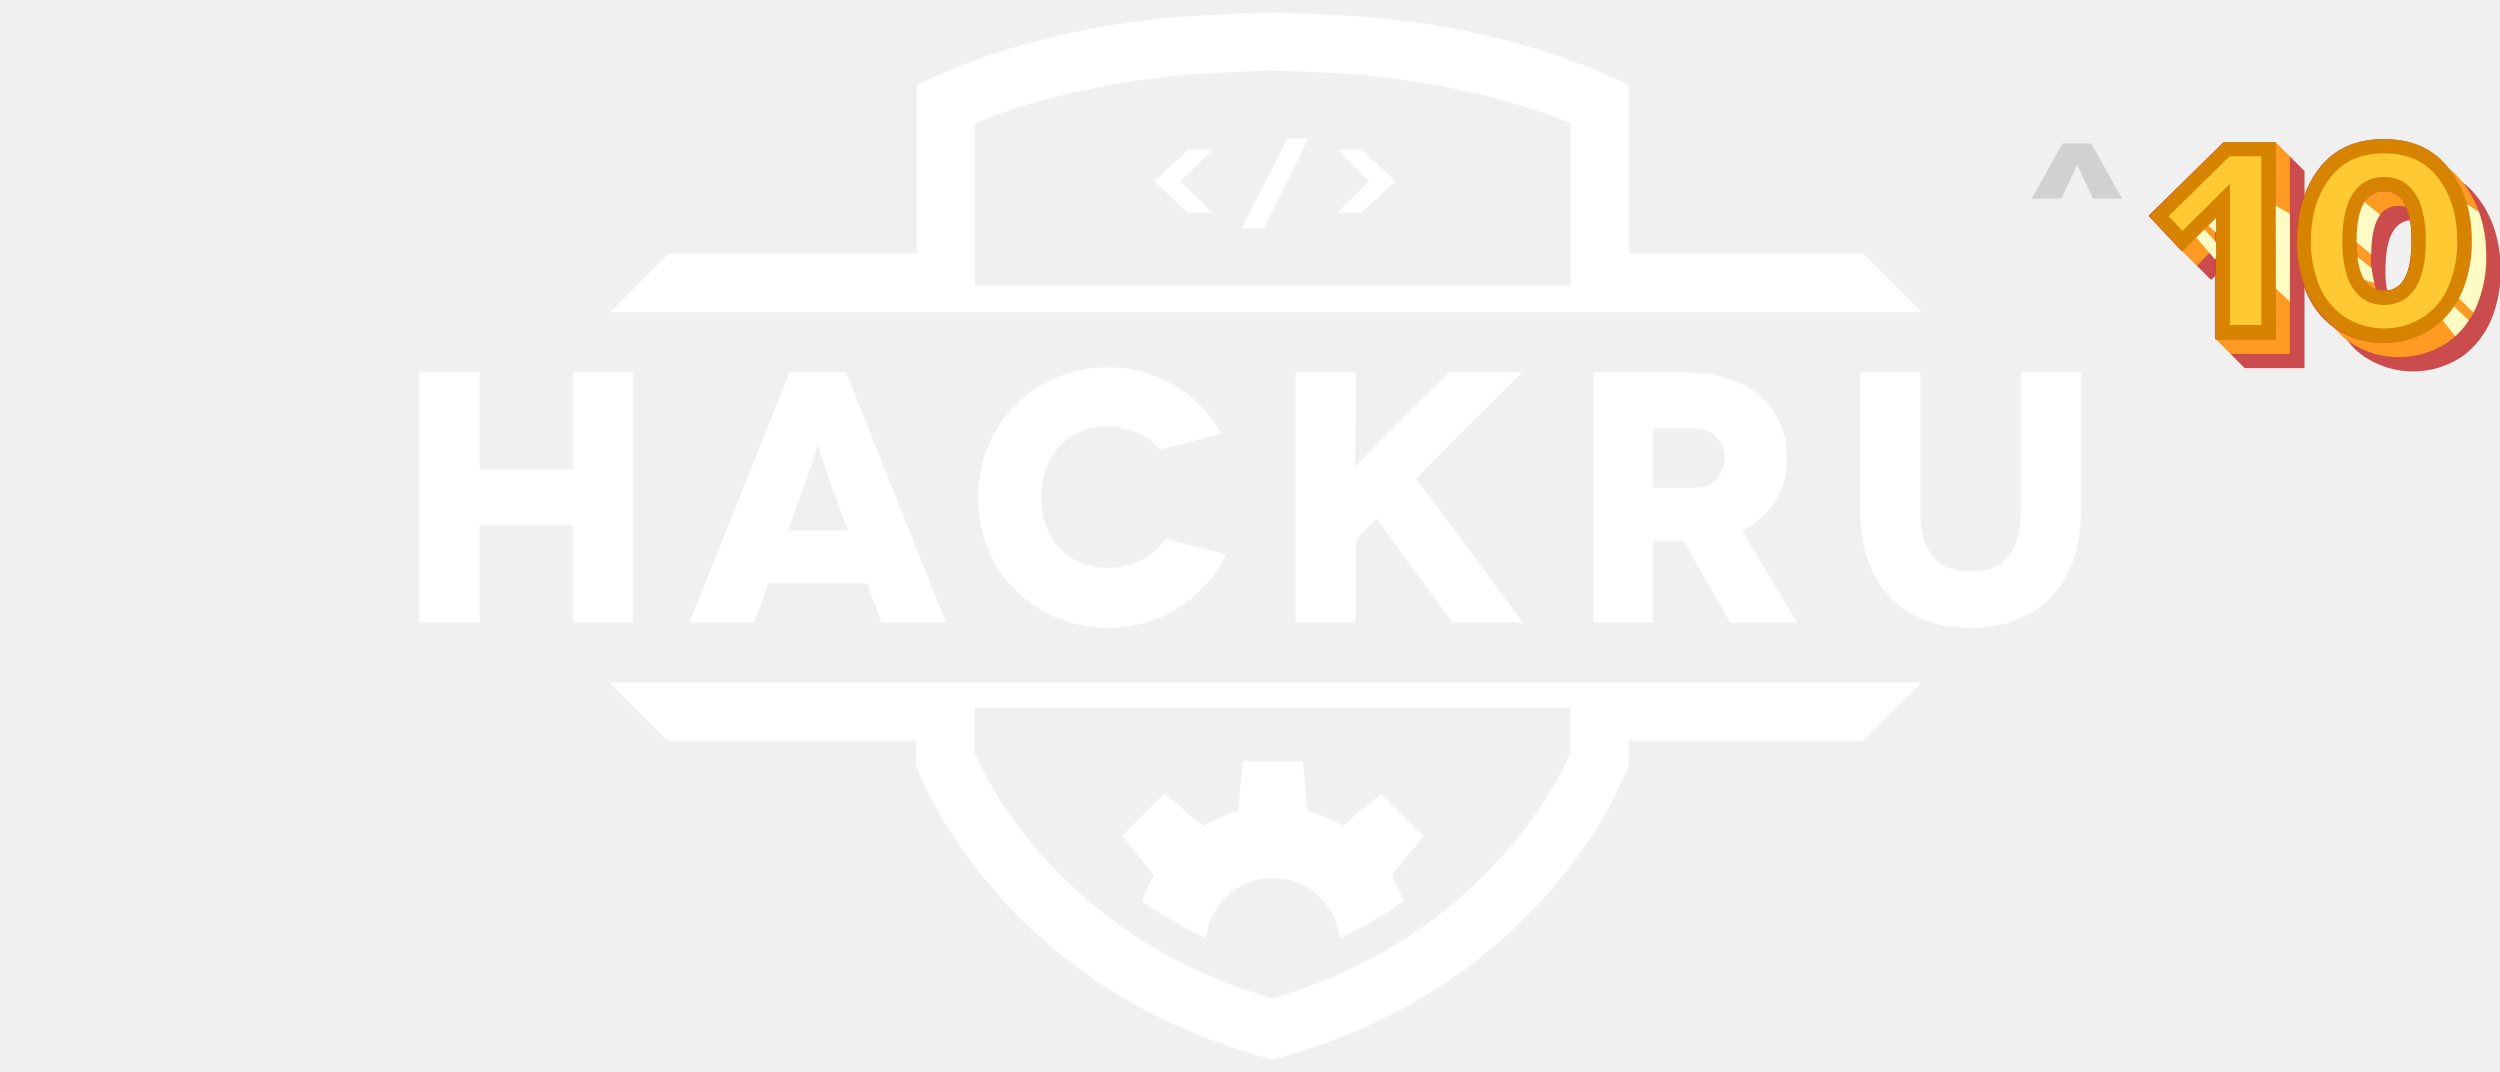
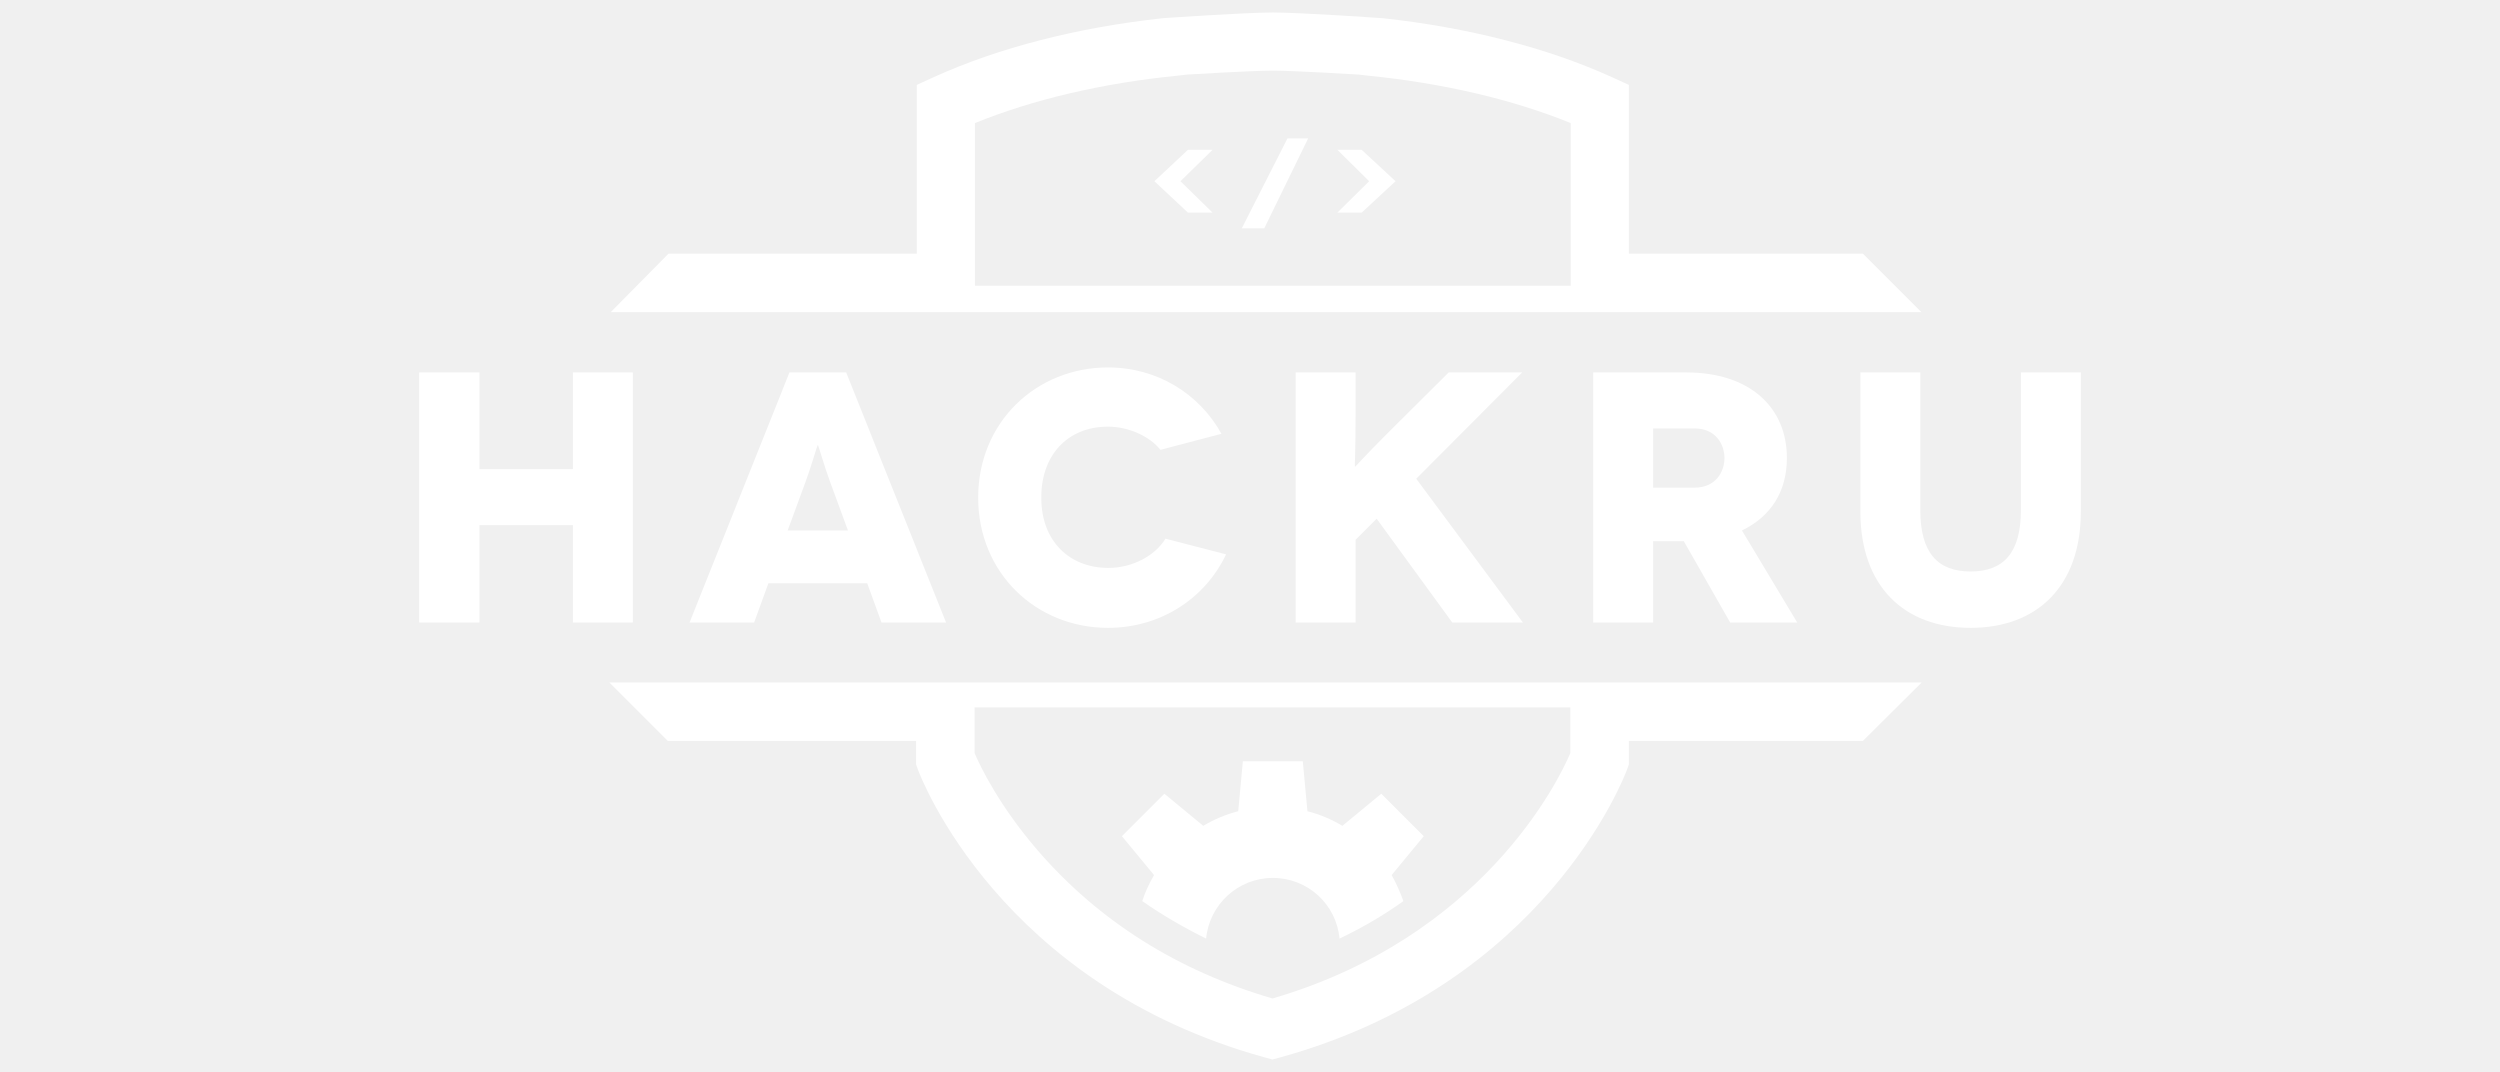
- <svg xmlns="http://www.w3.org/2000/svg" xmlns:xlink="http://www.w3.org/1999/xlink" version="1.1" id="Layer_1" x="0px" y="0px" viewBox="0 0 700.8 300.5" style="enable-background:new 0 0 700.8 300.5;" xml:space="preserve">
+ <svg xmlns="http://www.w3.org/2000/svg" version="1.1" id="Layer_1" x="0px" y="0px" viewBox="0 0 700.8 300.5" style="enable-background:new 0 0 700.8 300.5;" xml:space="preserve">
  <style type="text/css">
- 	.st0{opacity:0.79;}
- 	.st1{fill:#C12121;}
- 	.st2{fill:#FF9A22;}
- 	.st3{fill:#DD2C2C;}
- 	.st4{clip-path:url(#SVGID_2_);}
- 	.st5{fill:#FFFBC5;}
- 	.st6{fill:#FFC933;}
- 	.st7{fill:#D68400;}
- 	.st8{fill:#D1D1D1;}
- 	.st9{fill:#FFFFFF;}
+ 	.st0{fill:#FFFFFF;}
</style>
  <g id="Layer_1-2">
    <g>
-       <g>
-         <g class="st0">
-           <polygon class="st1" points="645.9,47.9 645.9,47.9 645.9,47.8 645.9,47.8 645.9,47.8 645.8,47.8 645.8,47.7 645.8,47.7       645.8,47.7 645.7,47.7 645.7,47.7 645.7,47.7 645.7,47.6 645.7,47.6 645.7,47.6 645.6,47.6 645.6,47.5 645.6,47.5 645.6,47.5       645.5,47.5 645.5,47.5 645.5,47.5 645.5,47.4 645.5,47.4 645.5,47.4 645.4,47.4 645.4,47.3 645.4,47.3 645.4,47.3 645.3,47.3       645.3,47.3 645.3,47.3 645.3,47.2 645.3,47.2 645.3,47.2 645.2,47.2 645.2,47.1 645.2,47.1 645.2,47.1 645.1,47.1 645.1,47.1       645.1,47.1 645.1,47 645.1,47 645.1,47 645,47 645,46.9 645,46.9 645,46.9 644.9,46.9 644.9,46.9 644.9,46.9 644.9,46.8       644.9,46.8 644.9,46.8 644.8,46.8 644.8,46.7 644.8,46.7 644.8,46.7 644.7,46.7 644.7,46.7 644.7,46.7 644.7,46.6 644.7,46.6       644.7,46.6 644.6,46.6 644.6,46.5 644.6,46.5 644.6,46.5 644.5,46.5 644.5,46.5 644.5,46.5 644.5,46.4 644.4,46.4 644.4,46.4       644.4,46.4 644.4,46.3 644.4,46.3 644.4,46.3 644.3,46.3 644.3,46.3 644.3,46.3 644.3,46.2 644.2,46.2 644.2,46.2 644.2,46.2       644.2,46.1 644.2,46.1 644.2,46.1 644.1,46.1 644.1,46.1 644.1,46.1 644.1,46 644,46 644,46 644,46 644,45.9 644,45.9 644,45.9       643.9,45.9 643.9,45.9 643.9,45.9 643.9,45.8 643.8,45.8 643.8,45.8 643.8,45.8 643.8,45.7 643.8,45.7 643.8,45.7 643.7,45.7       643.7,45.7 643.7,45.7 643.7,45.6 643.6,45.6 643.6,45.6 643.6,45.6 643.6,45.5 643.6,45.5 643.6,45.5 643.5,45.5 643.5,45.5       643.5,45.5 643.5,45.4 643.4,45.4 643.4,45.4 643.4,45.4 643.4,45.3 643.4,45.3 643.4,45.3 643.3,45.3 643.3,45.2 643.3,45.2       643.3,45.2 643.2,45.2 643.2,45.2 643.2,45.2 643.2,45.1 643.2,45.1 643.2,45.1 643.1,45.1 643.1,45 643.1,45 643.1,45 643,45       643,45 643,45 643,44.9 643,44.9 643,44.9 642.9,44.9 642.9,44.8 642.9,44.8 642.9,44.8 642.8,44.8 642.8,44.8 642.8,44.8       642.8,44.7 642.8,44.7 642.8,44.7 642.7,44.7 642.7,44.6 642.7,44.6 642.7,44.6 642.6,44.6 642.6,44.6 642.6,44.6 642.6,44.5       642.6,44.5 642.6,44.5 642.5,44.5 642.5,44.4 642.5,44.4 642.5,44.4 642.4,44.4 642.4,44.4 642.4,44.4 642.4,44.3 642.4,44.3       642.4,44.3 642.3,44.3 642.3,44.2 642.3,44.2 642.3,44.2 642.2,44.2 642.2,44.2 642.2,44.2 642.2,44.1 642.2,44.1 642.2,44.1       642.1,44.1 642.1,44 642.1,44 642.1,44 642,44 642,44 642,44 642,43.9 642,43.9 642,43.9 641.9,43.9 641.9,43.8 627.5,43.8       606.3,64.6 615.8,74.4 615.8,74.4 615.8,74.5 615.8,74.5 615.8,74.5 615.9,74.5 615.9,74.6 615.9,74.6 615.9,74.6 615.9,74.6       616,74.6 616,74.6 616,74.7 616,74.7 616.1,74.7 616.1,74.7 616.1,74.8 616.1,74.8 616.1,74.8 616.1,74.8 616.2,74.8       616.2,74.8 616.2,74.9 616.2,74.9 616.3,74.9 616.3,74.9 616.3,75 616.3,75 616.3,75 616.3,75 616.4,75 616.4,75 616.4,75.1       616.4,75.1 616.5,75.1 616.5,75.1 616.5,75.2 616.5,75.2 616.5,75.2 616.5,75.2 616.6,75.2 616.6,75.2 616.6,75.3 616.6,75.3       616.7,75.3 616.7,75.3 616.7,75.4 616.7,75.4 616.7,75.4 616.7,75.4 616.8,75.4 616.8,75.4 616.8,75.5 616.8,75.5 616.9,75.5       616.9,75.5 616.9,75.6 616.9,75.6 616.9,75.6 616.9,75.6 617,75.6 617,75.6 617,75.7 617,75.7 617.1,75.7 617.1,75.7       617.1,75.8 617.1,75.8 617.1,75.8 617.1,75.8 617.2,75.8 617.2,75.8 617.2,75.9 617.2,75.9 617.3,75.9 617.3,75.9 617.3,76       617.3,76 617.3,76 617.3,76 617.4,76 617.4,76 617.4,76.1 617.4,76.1 617.5,76.1 617.5,76.1 617.5,76.2 617.5,76.2 617.5,76.2       617.5,76.2 617.6,76.2 617.6,76.2 617.6,76.3 617.6,76.3 617.7,76.3 617.7,76.3 617.7,76.4 617.7,76.4 617.7,76.4 617.7,76.4       617.8,76.4 617.8,76.4 617.8,76.5 617.8,76.5 617.9,76.5 617.9,76.5 617.9,76.6 617.9,76.6 617.9,76.6 617.9,76.6 618,76.7       618,76.6 618,76.7 618,76.7 618.1,76.7 618.1,76.7 618.1,76.8 618.1,76.8 618.1,76.8 618.1,76.8 618.2,76.9 618.2,76.8       618.2,76.9 618.2,76.9 618.3,76.9 618.3,76.9 618.3,77 618.3,77 618.3,77 618.3,77 618.4,77.1 618.4,77.1 618.4,77.1       618.4,77.1 618.5,77.1 618.5,77.1 618.5,77.2 618.5,77.2 618.5,77.2 618.5,77.2 618.6,77.3 618.6,77.3 618.6,77.3 618.6,77.3       618.7,77.3 618.7,77.3 618.7,77.4 618.7,77.4 618.7,77.4 618.7,77.4 618.8,77.5 618.8,77.5 618.8,77.5 618.8,77.5 618.9,77.5       618.9,77.5 618.9,77.6 618.9,77.6 618.9,77.6 618.9,77.6 619,77.7 619,77.7 619,77.7 619,77.7 619.1,77.7 619.1,77.7       619.1,77.8 619.1,77.8 619.1,77.8 619.1,77.8 619.2,77.9 619.2,77.9 619.2,77.9 619.2,77.9 619.3,77.9 619.3,77.9 619.3,78       619.3,78 619.3,78 619.4,78 619.4,78.1 619.4,78.1 619.4,78.1 619.4,78.1 619.5,78.1 619.5,78.1 619.5,78.2 619.5,78.2       619.6,78.2 619.6,78.2 619.6,78.3 619.6,78.3 619.6,78.3 619.6,78.3 619.7,78.3 619.7,78.3 619.7,78.4 619.7,78.4 619.8,78.4       619.8,78.4 619.8,78.5 619.8,78.5 619.8,78.5 625.2,73.2 625.2,99.1 625.2,99.1 625.2,99.2 625.2,99.2 625.2,99.2 625.3,99.2       625.3,99.2 625.3,99.2 625.3,99.3 625.4,99.3 625.4,99.3 625.4,99.3 625.4,99.4 625.4,99.4 625.4,99.4 625.5,99.4 625.5,99.4       625.5,99.4 625.5,99.5 625.6,99.5 625.6,99.5 625.6,99.5 625.6,99.6 625.6,99.6 625.6,99.6 625.7,99.6 625.7,99.6 625.7,99.6       625.7,99.7 625.8,99.7 625.8,99.7 625.8,99.7 625.8,99.8 625.8,99.8 625.8,99.8 625.9,99.8 625.9,99.8 625.9,99.8 625.9,99.9       626,99.9 626,99.9 626,99.9 626,100 626,100 626,100 626.1,100 626.1,100.1 626.1,100.1 626.1,100.1 626.2,100.1 626.2,100.1       626.2,100.1 626.2,100.2 626.2,100.2 626.2,100.2 626.3,100.2 626.3,100.3 626.3,100.3 626.3,100.3 626.4,100.3 626.4,100.3       626.4,100.3 626.4,100.4 626.4,100.4 626.4,100.4 626.5,100.4 626.5,100.5 626.5,100.5 626.5,100.5 626.6,100.5 626.6,100.5       626.6,100.5 626.6,100.6 626.6,100.6 626.6,100.6 626.7,100.6 626.7,100.7 626.7,100.7 626.7,100.7 626.8,100.7 626.8,100.7       626.8,100.7 626.8,100.8 626.8,100.8 626.8,100.8 626.9,100.8 626.9,100.9 626.9,100.9 626.9,100.9 627,100.9 627,100.9       627,100.9 627,101 627,101 627,101 627.1,101 627.1,101.1 627.1,101.1 627.1,101.1 627.2,101.1 627.2,101.1 627.2,101.1       627.2,101.2 627.3,101.2 627.3,101.2 627.3,101.2 627.3,101.3 627.3,101.3 627.3,101.3 627.4,101.3 627.4,101.3 627.4,101.3       627.4,101.4 627.5,101.4 627.5,101.4 627.5,101.4 627.5,101.5 627.5,101.5 627.5,101.5 627.6,101.5 627.6,101.5 627.6,101.5       627.6,101.6 627.7,101.6 627.7,101.6 627.7,101.6 627.7,101.7 627.7,101.7 627.7,101.7 627.8,101.7 627.8,101.7 627.8,101.7       627.8,101.8 627.9,101.8 627.9,101.8 627.9,101.8 627.9,101.9 627.9,101.9 627.9,101.9 628,101.9 628,101.9 628,101.9 628,102       628.1,102 628.1,102 628.1,102 628.1,102.1 628.1,102.1 628.1,102.1 628.2,102.1 628.2,102.1 628.2,102.1 628.2,102.2       628.3,102.2 628.3,102.2 628.3,102.2 628.3,102.3 628.3,102.3 628.3,102.3 628.4,102.3 628.4,102.3 628.4,102.3 628.4,102.4       628.5,102.4 628.5,102.4 628.5,102.4 628.5,102.5 628.5,102.5 628.5,102.5 628.6,102.5 628.6,102.5 628.6,102.5 628.6,102.6       628.7,102.6 628.7,102.6 628.7,102.6 628.7,102.7 628.7,102.7 628.7,102.7 628.8,102.7 628.8,102.7 628.8,102.7 628.8,102.8       628.9,102.8 628.9,102.8 628.9,102.8 628.9,102.9 628.9,102.9 628.9,102.9 629,102.9 629,102.9 629,102.9 629,103 629.1,103       629.1,103 629.1,103 629.1,103.1 629.1,103.1 629.1,103.1 629.2,103.1 629.2,103.1 629.2,103.1 629.2,103.2 646,103.2 646,47.9       645.9,47.9     " />
-           <path class="st1" d="M694.5,55.3c-0.5-0.7-1.1-1.3-1.7-2l0,0l0,0l0,0l0,0l0,0l0,0l0,0l0,0l0,0l0,0l0,0l0,0l0,0l0,0l0,0l0,0l0,0      l0,0l0,0l0,0l0,0l0,0l0,0l0,0l0,0l0,0l0,0l0,0l0,0l0,0l0,0l0,0l0,0l0,0l0,0l0,0l0,0l0,0l0,0l0,0l0,0l0,0l0,0l0,0l0,0l0,0l0,0      l0,0l0,0l0,0l0,0l0,0l0,0l0,0l0,0l0,0l0,0l0,0l0,0l0,0l0,0l0,0l0,0l0,0l0,0l0,0l0,0l0,0l0,0l0,0l0,0l0,0l0,0l0,0l0,0l0,0l0,0      l0,0l0,0l0,0l0,0l0,0l0,0l0,0l0,0l0,0l0,0l0,0l0,0l0,0l0,0l0,0l0,0l0,0l0,0l0,0l0,0l0,0l0,0l0,0c-4.1-4.2-9.6-6.3-16.5-6.3      c-7.9,0-13.9,2.7-18.1,8.2c-4.2,5.5-6.3,12.3-6.3,20.3c-0.1,4.8,0.8,9.6,2.6,14c1.3,3.1,3.2,5.9,5.6,8.3c0,0,0,0,0,0      c0,0,0,0,0,0s0,0,0,0c0,0,0,0,0,0s0,0,0,0c0,0,0,0,0,0s0,0,0,0c0,0,0,0,0,0s0,0,0,0c0,0,0,0,0,0s0,0,0,0c0,0,0,0,0,0s0,0,0,0      c0,0,0,0,0,0s0,0,0,0c0,0,0,0,0,0s0,0,0,0c0,0,0,0,0,0s0,0,0,0c0,0,0,0,0,0s0,0,0,0c0,0,0,0,0,0s0,0,0,0c0,0,0,0,0,0s0,0,0,0      c0,0,0,0,0,0s0,0,0,0c0,0,0,0,0,0s0,0,0,0c0,0,0,0,0,0s0,0,0,0c0,0,0,0,0,0s0,0,0,0c0,0,0,0,0,0s0,0,0,0c0,0,0,0,0,0s0,0,0,0      c0,0,0,0,0,0s0,0,0,0c0,0,0,0,0,0s0,0,0,0c0,0,0,0,0,0s0,0,0,0c0,0,0,0,0,0s0,0,0,0c0,0,0,0,0,0s0,0,0,0c0,0,0,0,0,0s0,0,0,0      c0,0,0,0,0,0s0,0,0,0c0,0,0,0,0,0s0,0,0,0c0,0,0,0,0,0s0,0,0,0c0,0,0,0,0,0s0,0,0,0c0,0,0,0,0,0s0,0,0,0c0,0,0,0,0,0s0,0,0,0      c0,0,0,0,0,0s0,0,0,0c0,0,0,0,0,0s0,0,0,0c0,0,0,0,0,0s0,0,0,0c0,0,0,0,0,0s0,0,0,0c0,0,0,0,0,0s0,0,0,0c0,0,0,0,0,0s0,0,0,0      c0,0,0,0,0,0s0,0,0,0c0,0,0,0,0,0s0,0,0,0c0,0,0,0,0,0s0,0,0,0c0,0,0,0,0,0s0,0,0,0c0,0,0,0,0,0s0,0,0,0c0,0,0,0,0,0s0,0,0,0      c0,0,0,0,0,0s0,0,0,0c0,0,0,0,0,0s0,0,0,0c0,0,0,0,0,0s0,0,0,0c0,0,0,0,0,0s0,0,0,0c0,0,0,0,0,0s0,0,0,0c0,0,0,0,0,0s0,0,0,0      c0,0,0,0,0,0s0,0,0,0c0,0,0,0,0,0c0.8,0.8,1.7,1.5,2.7,2.2c8.3,5.5,19,5.5,27.3,0c3.7-2.6,6.5-6.3,8.3-10.5      c1.8-4.5,2.7-9.2,2.6-14C700.9,67.6,698.8,60.8,694.5,55.3z M680.1,71.5c0,9.3-2.6,14-7.7,14c-0.7,0-1.5-0.1-2.2-0.3      c-1.1-3.1-1.6-6.3-1.5-9.6c0-9.3,2.6-13.9,7.7-13.9c0.7,0,1.5,0.1,2.2,0.3C679.7,65.1,680.2,68.3,680.1,71.5L680.1,71.5z" />
-         </g>
-         <g>
-           <polygon class="st2" points="641.9,43.8 641.9,43.8 641.9,43.8 641.8,43.8 641.8,43.8 641.8,43.8 641.8,43.7 641.7,43.7       641.7,43.7 641.7,43.7 641.7,43.6 641.7,43.6 641.7,43.6 641.6,43.6 641.6,43.6 641.6,43.6 641.6,43.5 641.5,43.5 641.5,43.5       641.5,43.5 641.5,43.4 641.5,43.4 641.5,43.4 641.4,43.4 641.4,43.3 641.4,43.3 641.4,43.3 641.3,43.3 641.3,43.3 641.3,43.3       641.3,43.2 641.3,43.2 641.3,43.2 641.2,43.2 641.2,43.1 641.2,43.1 641.2,43.1 641.1,43.1 641.1,43.1 641.1,43.1 641.1,43       641.1,43 641.1,43 641,43 641,42.9 641,42.9 641,42.9 640.9,42.9 640.9,42.9 640.9,42.9 640.9,42.8 640.9,42.8 640.9,42.8       640.8,42.8 640.8,42.7 640.8,42.7 640.8,42.7 640.7,42.7 640.7,42.7 640.7,42.7 640.7,42.6 640.7,42.6 640.7,42.6 640.6,42.6       640.6,42.5 640.6,42.5 640.6,42.5 640.5,42.5 640.5,42.5 640.5,42.5 640.5,42.4 640.5,42.4 640.5,42.4 640.4,42.4 640.4,42.3       640.4,42.3 640.4,42.3 640.3,42.3 640.3,42.3 640.3,42.3 640.3,42.2 640.3,42.2 640.3,42.2 640.2,42.2 640.2,42.1 640.2,42.1       640.2,42.1 640.1,42.1 640.1,42.1 640.1,42.1 640.1,42 640.1,42 640.1,42 640,42 640,41.9 640,41.9 640,41.9 639.9,41.9       639.9,41.9 639.9,41.9 639.9,41.8 639.9,41.8 639.9,41.8 639.8,41.8 639.8,41.7 639.8,41.7 639.8,41.7 639.7,41.7 639.7,41.7       639.7,41.7 639.7,41.6 639.7,41.6 639.7,41.6 639.6,41.6 639.6,41.5 639.6,41.5 639.6,41.5 639.5,41.5 639.5,41.5 639.5,41.5       639.5,41.4 639.5,41.4 639.5,41.4 639.4,41.4 639.4,41.3 639.4,41.3 639.4,41.3 639.3,41.3 639.3,41.3 639.3,41.3 639.3,41.2       639.3,41.2 639.3,41.2 639.2,41.2 639.2,41.1 639.2,41.1 639.2,41.1 639.1,41.1 639.1,41.1 639.1,41.1 639.1,41 639.1,41       639.1,41 639,41 639,40.9 639,40.9 639,40.9 638.9,40.9 638.9,40.9 638.9,40.9 638.9,40.8 638.8,40.8 638.8,40.8 638.8,40.8       638.8,40.7 638.8,40.7 638.8,40.7 638.7,40.7 638.7,40.7 638.7,40.7 638.7,40.6 638.6,40.6 638.6,40.6 638.6,40.6 638.6,40.5       638.6,40.5 638.6,40.5 638.5,40.5 638.5,40.5 638.5,40.5 638.5,40.4 638.4,40.4 638.4,40.4 638.4,40.4 638.4,40.3 638.4,40.3       638.4,40.3 638.3,40.3 638.3,40.3 638.3,40.3 638.3,40.2 638.2,40.2 638.2,40.2 638.2,40.2 638.2,40.1 638.2,40.1 638.2,40.1       638.1,40.1 638.1,40.1 638.1,40.1 638.1,40 638,40 638,40 638,40 638,39.9 638,39.9 638,39.9 637.9,39.9 637.9,39.8 637.9,39.8       637.9,39.8 623.4,39.8 602.3,60.5 611.7,70.4 611.7,70.4 611.8,70.4 611.8,70.4 611.8,70.5 611.8,70.5 611.9,70.5 611.9,70.5       611.9,70.6 611.9,70.6 611.9,70.6 611.9,70.6 612,70.6 612,70.6 612,70.7 612,70.7 612.1,70.7 612.1,70.7 612.1,70.8       612.1,70.8 612.1,70.8 612.1,70.8 612.2,70.8 612.2,70.8 612.2,70.9 612.2,70.9 612.3,70.9 612.3,70.9 612.3,71 612.3,71       612.3,71 612.3,71 612.4,71.1 612.4,71.1 612.4,71.1 612.4,71.1 612.5,71.1 612.5,71.1 612.5,71.2 612.5,71.2 612.5,71.2       612.5,71.2 612.6,71.3 612.6,71.3 612.6,71.3 612.6,71.3 612.7,71.3 612.7,71.3 612.7,71.4 612.7,71.4 612.7,71.4 612.7,71.4       612.8,71.5 612.8,71.5 612.8,71.5 612.8,71.5 612.9,71.5 612.9,71.5 612.9,71.6 612.9,71.6 612.9,71.6 612.9,71.6 613,71.7       613,71.7 613,71.7 613,71.7 613.1,71.7 613.1,71.7 613.1,71.8 613.1,71.8 613.1,71.8 613.1,71.8 613.2,71.9 613.2,71.9       613.2,71.9 613.2,71.9 613.3,71.9 613.3,71.9 613.3,72 613.3,72 613.3,72 613.3,72 613.4,72.1 613.4,72.1 613.4,72.1       613.4,72.1 613.5,72.1 613.5,72.1 613.5,72.2 613.5,72.2 613.5,72.2 613.5,72.2 613.6,72.3 613.6,72.3 613.6,72.3 613.6,72.3       613.7,72.3 613.7,72.3 613.7,72.4 613.7,72.4 613.8,72.4 613.8,72.4 613.8,72.5 613.8,72.5 613.8,72.5 613.8,72.5 613.9,72.5       613.9,72.5 613.9,72.6 613.9,72.6 614,72.6 614,72.6 614,72.7 614,72.7 614,72.7 614,72.7 614.1,72.7 614.1,72.7 614.1,72.8       614.1,72.8 614.2,72.8 614.2,72.8 614.2,72.9 614.2,72.9 614.2,72.9 614.2,72.9 614.3,72.9 614.3,72.9 614.3,73 614.3,73       614.4,73 614.4,73 614.4,73.1 614.4,73.1 614.4,73.1 614.4,73.1 614.5,73.1 614.5,73.1 614.5,73.2 614.5,73.2 614.6,73.2       614.6,73.2 614.6,73.3 614.6,73.3 614.6,73.3 614.6,73.3 614.7,73.3 614.7,73.3 614.7,73.4 614.7,73.4 614.8,73.4 614.8,73.4       614.8,73.5 614.8,73.5 614.8,73.5 614.8,73.5 614.9,73.5 614.9,73.5 614.9,73.6 614.9,73.6 615,73.6 615,73.6 615,73.7       615,73.7 615,73.7 615,73.7 615.1,73.7 615.1,73.7 615.1,73.8 615.1,73.8 615.2,73.8 615.2,73.8 615.2,73.9 615.2,73.9       615.2,73.9 615.2,73.9 615.3,73.9 615.3,73.9 615.3,74 615.3,74 615.4,74 615.4,74 615.4,74.1 615.4,74.1 615.4,74.1       615.4,74.1 615.5,74.1 615.5,74.1 615.5,74.2 615.5,74.2 615.6,74.2 615.6,74.2 615.6,74.3 615.6,74.3 615.6,74.3 615.6,74.3       615.7,74.3 615.7,74.3 615.7,74.4 615.7,74.4 615.8,74.4 615.8,74.4 615.8,74.5 621.1,69.2 621.1,95.1 621.2,95.1 621.2,95.1       621.2,95.1 621.2,95.2 621.2,95.2 621.2,95.2 621.3,95.2 621.3,95.3 621.3,95.3 621.3,95.3 621.4,95.3 621.4,95.3 621.4,95.3       621.4,95.4 621.5,95.4 621.5,95.4 621.5,95.4 621.5,95.5 621.5,95.5 621.5,95.5 621.6,95.5 621.6,95.5 621.6,95.5 621.6,95.6       621.7,95.6 621.7,95.6 621.7,95.6 621.7,95.7 621.7,95.7 621.7,95.7 621.8,95.7 621.8,95.7 621.8,95.7 621.8,95.8 621.9,95.8       621.9,95.8 621.9,95.8 621.9,95.9 621.9,95.9 621.9,95.9 622,95.9 622,95.9 622,95.9 622,96 622.1,96 622.1,96 622.1,96       622.1,96.1 622.1,96.1 622.1,96.1 622.2,96.1 622.2,96.1 622.2,96.1 622.2,96.2 622.3,96.2 622.3,96.2 622.3,96.2 622.3,96.3       622.3,96.3 622.3,96.3 622.4,96.3 622.4,96.3 622.4,96.3 622.4,96.4 622.5,96.4 622.5,96.4 622.5,96.4 622.5,96.5 622.5,96.5       622.5,96.5 622.6,96.5 622.6,96.5 622.6,96.5 622.6,96.6 622.7,96.6 622.7,96.6 622.7,96.6 622.7,96.7 622.7,96.7 622.7,96.7       622.8,96.7 622.8,96.7 622.8,96.7 622.8,96.8 622.9,96.8 622.9,96.8 622.9,96.8 622.9,96.9 622.9,96.9 622.9,96.9 623,96.9       623,96.9 623,96.9 623,97 623.1,97 623.1,97 623.1,97 623.1,97.1 623.1,97.1 623.1,97.1 623.2,97.1 623.2,97.1 623.2,97.1       623.2,97.2 623.3,97.2 623.3,97.2 623.3,97.2 623.3,97.3 623.3,97.3 623.3,97.3 623.4,97.3 623.4,97.3 623.4,97.3 623.4,97.4       623.5,97.4 623.5,97.4 623.5,97.4 623.5,97.5 623.5,97.5 623.5,97.5 623.6,97.5 623.6,97.5 623.6,97.5 623.6,97.6 623.7,97.6       623.7,97.6 623.7,97.6 623.7,97.7 623.7,97.7 623.7,97.7 623.8,97.7 623.8,97.8 623.8,97.8 623.8,97.8 623.9,97.8 623.9,97.8       623.9,97.8 623.9,97.9 623.9,97.9 623.9,97.9 624,97.9 624,98 624,98 624,98 624.1,98 624.1,98 624.1,98 624.1,98.1 624.1,98.1       624.1,98.1 624.2,98.1 624.2,98.2 624.2,98.2 624.2,98.2 624.3,98.2 624.3,98.2 624.3,98.2 624.3,98.3 624.3,98.3 624.3,98.3       624.4,98.3 624.4,98.4 624.4,98.4 624.4,98.4 624.5,98.4 624.5,98.4 624.5,98.4 624.5,98.5 624.5,98.5 624.5,98.5 624.6,98.5       624.6,98.6 624.6,98.6 624.6,98.6 624.7,98.6 624.7,98.6 624.7,98.6 624.7,98.7 624.7,98.7 624.7,98.7 624.8,98.7 624.8,98.8       624.8,98.8 624.8,98.8 624.9,98.8 624.9,98.8 624.9,98.8 624.9,98.9 624.9,98.9 624.9,98.9 625,98.9 625,99 625,99 625,99       625.1,99 625.1,99 625.1,99 625.1,99.1 625.2,99.1 625.2,99.1 625.2,99.1 625.2,99.2 641.9,99.2 641.9,43.9 641.9,43.9     " />
-           <path class="st2" d="M690.5,51.3c-0.5-0.7-1.1-1.3-1.7-2l0,0l0,0l0,0l0,0l0,0l0,0l0,0l0,0l0,0l0,0l0,0l0,0l0,0l0,0l0,0l0,0l0,0      l0,0l0,0l0,0l0,0l0,0l0,0l0,0l0,0l0,0l0,0l0,0l0,0l0,0l0,0l0,0l0,0l0,0l0,0l0,0l0,0l0,0l0,0l0,0l0,0l0,0l0,0l0,0l0,0l0,0l0,0      l0,0l0,0l0,0l0,0l0,0l0,0l0,0l0,0l0,0l0,0l0,0l0,0l0,0l0,0l0,0l0,0l0,0l0,0l0,0l0,0l0,0l0,0l0,0l0,0l0,0l0,0l0,0l0,0l0,0l0,0      l0,0l0,0l0,0l0,0l0,0l0,0l0,0l0,0l0,0l0,0l0,0l0,0l0,0l0,0l0,0l0,0l0,0l0,0l0,0l0,0l0,0l0,0l0,0c-4.1-4.2-9.6-6.3-16.5-6.3      c-7.9,0-13.9,2.7-18.1,8.2c-4.2,5.5-6.3,12.3-6.3,20.3c-0.1,4.8,0.8,9.6,2.6,14c1.3,3.1,3.2,5.9,5.6,8.3c0,0,0,0,0,0s0,0,0,0      c0,0,0,0,0,0s0,0,0,0c0,0,0,0,0,0s0,0,0,0c0,0,0,0,0,0s0,0,0,0c0,0,0,0,0,0s0,0,0,0c0,0,0,0,0,0s0,0,0,0c0,0,0,0,0,0s0,0,0,0      c0,0,0,0,0,0s0,0,0,0c0,0,0,0,0,0s0,0,0,0c0,0,0,0,0,0s0,0,0,0c0,0,0,0,0,0s0,0,0,0c0,0,0,0,0,0s0,0,0,0c0,0,0,0,0,0s0,0,0,0      c0,0,0,0,0,0s0,0,0,0c0,0,0,0,0,0s0,0,0,0c0,0,0,0,0,0s0,0,0,0c0,0,0,0,0,0s0,0,0,0c0,0,0,0,0,0s0,0,0,0c0,0,0,0,0,0s0,0,0,0      c0,0,0,0,0,0s0,0,0,0c0,0,0,0,0,0s0,0,0,0c0,0,0,0,0,0s0,0,0,0c0,0,0,0,0,0s0,0,0,0c0,0,0,0,0,0s0,0,0,0c0,0,0,0,0,0s0,0,0,0      c0,0,0,0,0,0s0,0,0,0c0,0,0,0,0,0s0,0,0,0c0,0,0,0,0,0s0,0,0,0c0,0,0,0,0,0s0,0,0,0c0,0,0,0,0,0s0,0,0,0c0,0,0,0,0,0s0,0,0,0      c0,0,0,0,0,0s0,0,0,0c0,0,0,0,0,0s0,0,0,0c0,0,0,0,0,0s0,0,0,0c0,0,0,0,0,0s0,0,0,0c0,0,0,0,0,0s0,0,0,0c0,0,0,0,0,0s0,0,0,0      c0,0,0,0,0,0s0,0,0,0c0,0,0,0,0,0s0,0,0,0c0,0,0,0,0,0s0,0,0,0c0,0,0,0,0,0s0,0,0,0c0,0,0,0,0,0s0,0,0,0c0,0,0,0,0,0s0,0,0,0      c0,0,0,0,0,0s0,0,0,0c0,0,0,0,0,0s0,0,0,0c0,0,0,0,0,0s0,0,0,0c0,0,0,0,0,0s0,0,0,0c0,0,0,0,0,0s0,0,0,0c0,0,0,0,0,0s0,0,0,0      c0,0,0,0,0,0s0,0,0,0c0.8,0.8,1.7,1.5,2.7,2.2c8.3,5.5,19,5.5,27.3,0c3.7-2.6,6.5-6.3,8.3-10.5c1.8-4.5,2.7-9.2,2.6-14      C696.9,63.6,694.7,56.8,690.5,51.3z M676,67.5c0,9.3-2.6,14-7.7,14c-0.7,0-1.5-0.1-2.2-0.3c-1.1-3.1-1.6-6.3-1.5-9.6      c0-9.3,2.6-13.9,7.7-13.9c0.7,0,1.5,0.1,2.2,0.3C675.7,61,676.2,64.3,676,67.5L676,67.5z" />
-         </g>
-         <g>
-           <path class="st3" d="M602.3,60.5l21.1-20.7h14.4v55.3h-16.8v-34l-9.4,9.3L602.3,60.5z" />
-           <path class="st3" d="M643.8,67.5c0-8,2.1-14.8,6.3-20.3c4.2-5.5,10.3-8.2,18.1-8.2c7.9,0,13.9,2.7,18.1,8.2      c4.2,5.5,6.4,12.3,6.4,20.3c0.1,4.8-0.8,9.6-2.6,14c-1.7,4.2-4.6,7.8-8.3,10.5c-8.3,5.5-19,5.5-27.3,0      c-3.7-2.6-6.5-6.3-8.2-10.5C644.7,77.1,643.8,72.3,643.8,67.5z M660.6,67.5c0,9.3,2.6,14,7.7,14c5.2,0,7.7-4.7,7.7-14      c0-9.3-2.6-13.9-7.7-13.9C663.2,53.6,660.6,58.2,660.6,67.5z" />
-         </g>
-         <g>
-           <defs>
-             <path id="SVGID_1_" d="M641.9,43.9L641.9,43.9l0,55.3h-16.8v0h0v0h0v0h0v0h0v0h0v0h0v0h0v0h0v0h0v0h0v0h0v0h0v0h0v0h0v0h0v0h0       v0h0v0h0v0h0v0h0v0h0v0h0v0h0v0h0v0h0v0h0v0h0v0h0v0h0v0h0v0h0v0h0v0h0v0h0v0h0v0h0v0h0v0h0v0h0v0h0v0h0v0h0v0h0v0h0v0h0v0h0v0       h0v0h0v0h0v0h0v0h0v0h0v0h0v0h0v0h0v0h0v0h0v0h0v0h0v0h0v0h0v0h0v0h0v0h0v0h0v0h0v0h0v0h0v0h0v0h0v0h0v0h0v0h0v0h0v0h0v0h0v0h0       v0h0v0h0v0h0v0h0v0h0v0h0v0h0v0h0v0h0v0h0v0h0v0h0v0h0v0h0v0h0v0h0v0h0v0h0v0h0v0h0v0h0v0h0v0h0v0h0V69.2l-5.3,5.3l0,0l0,0l0,0       l0,0l0,0l0,0l0,0l0,0l0,0l0,0l0,0l0,0l0,0l0,0l0,0l0,0l0,0l0,0l0,0l0,0l0,0l0,0l0,0l0,0l0,0l0,0l0,0l0,0l0,0l0,0l0,0l0,0l0,0       l0,0l0,0l0,0l0,0l0,0l0,0l0,0l0,0l0,0l0,0l0,0l0,0l0,0l0,0l0,0l0,0l0,0l0,0l0,0l0,0l0,0l0,0l0,0l0,0l0,0l0,0l0,0l0,0l0,0l0,0       l0,0l0,0l0,0l0,0l0,0l0,0l0,0l0,0l0,0l0,0l0,0l0,0l0,0l0,0l0,0l0,0l0,0l0,0l0,0l0,0l0,0l0,0l0,0l0,0l0,0l0,0l0,0l0,0l0,0l0,0       l0,0l0,0l0,0l0,0l0,0l0,0l0,0l0,0l0,0l0,0l0,0l0,0l0,0l0,0l0,0l0,0l0,0l0,0l0,0l0,0l0,0l0,0l0,0l0,0l0,0l0,0l0,0l0,0l0,0l0,0       l0,0l0,0l0,0l0,0l0,0l0,0l0,0l0,0l0,0l0,0l0,0l0,0l0,0l0,0l0,0l0,0l0,0l0,0l0,0l0,0l0,0l0,0l0,0l0,0l0,0l0,0l0,0l0,0l0,0l0,0       l0,0l0,0l0,0l0,0l0,0l0,0l0,0l0,0l0,0l0,0l0,0l0,0l0,0l0,0l0,0l0,0l0,0l0,0l0,0l0,0l0,0l0,0l0,0l0,0l0,0l0,0l0,0l0,0l0,0l0,0       l0,0l0,0l0,0l0,0l0,0l0,0l0,0l0,0l0,0l0,0l0,0l0,0l0,0l0,0l0,0l0,0l0,0l0,0l0,0l-9.4-9.9l21.1-20.7h14.4v0h0v0h0v0h0v0h0v0h0v0       h0v0h0v0h0v0h0v0h0v0h0v0h0v0h0v0h0v0h0v0h0v0h0v0h0v0h0v0h0v0h0v0h0v0h0v0h0v0h0v0h0v0h0v0h0v0h0v0h0v0h0v0h0v0h0v0h0v0h0v0h0       v0h0v0h0v0h0v0h0v0h0v0h0v0h0v0h0v0h0v0h0v0h0v0h0v0h0v0h0v0h0v0h0v0h0v0h0v0h0v0h0v0h0v0h0v0h0v0h0v0h0v0h0v0h0v0h0v0h0v0h0v0       h0v0h0v0h0v0h0v0h0v0h0v0h0v0h0v0h0v0h0v0h0v0h0v0h0v0h0v0h0v0h0v0h0v0h0v0h0v0h0v0h0v0h0v0h0v0h0v0h0v0h0v0h0v0h0v0h0v0h0v0h0       v0h0L641.9,43.9L641.9,43.9L641.9,43.9L641.9,43.9L641.9,43.9L641.9,43.9z M696.9,71.6c0.1,4.8-0.8,9.6-2.6,14       c-1.7,4.2-4.6,7.8-8.3,10.5c-8.3,5.5-19,5.5-27.3,0c-0.9-0.7-1.8-1.4-2.7-2.2c0,0,0,0,0,0s0,0,0,0c0,0,0,0,0,0s0,0,0,0l0,0       c0,0,0,0,0,0c0,0,0,0,0,0s0,0,0,0c0,0,0,0,0,0l0,0c0,0,0,0,0,0s0,0,0,0c0,0,0,0,0,0s0,0,0,0l0,0c0,0,0,0,0,0c0,0,0,0,0,0       s0,0,0,0c0,0,0,0,0,0s0,0,0,0c0,0,0,0,0,0l0,0c0,0,0,0,0,0s0,0,0,0c0,0,0,0,0,0s0,0,0,0l0,0c0,0,0,0,0,0c0,0,0,0,0,0s0,0,0,0       c0,0,0,0,0,0l0,0c0,0,0,0,0,0s0,0,0,0c0,0,0,0,0,0s0,0,0,0l0,0c0,0,0,0,0,0c0,0,0,0,0,0s0,0,0,0c0,0,0,0,0,0l0,0c0,0,0,0,0,0       s0,0,0,0c0,0,0,0,0,0s0,0,0,0l0,0c0,0,0,0,0,0c0,0,0,0,0,0s0,0,0,0c0,0,0,0,0,0s0,0,0,0c0,0,0,0,0,0l0,0c0,0,0,0,0,0s0,0,0,0       c0,0,0,0,0,0s0,0,0,0l0,0c0,0,0,0,0,0c0,0,0,0,0,0s0,0,0,0c0,0,0,0,0,0l0,0c0,0,0,0,0,0s0,0,0,0c0,0,0,0,0,0s0,0,0,0l0,0       c0,0,0,0,0,0c0,0,0,0,0,0s0,0,0,0c0,0,0,0,0,0l0,0c0,0,0,0,0,0s0,0,0,0c0,0,0,0,0,0s0,0,0,0l0,0c0,0,0,0,0,0c0,0,0,0,0,0       s0,0,0,0c0,0,0,0,0,0s0,0,0,0c0,0,0,0,0,0l0,0c0,0,0,0,0,0s0,0,0,0c0,0,0,0,0,0s0,0,0,0l0,0c0,0,0,0,0,0c0,0,0,0,0,0s0,0,0,0       c0,0,0,0,0,0l0,0c0,0,0,0,0,0s0,0,0,0c0,0,0,0,0,0s0,0,0,0c-2.4-2.3-4.4-5.1-5.6-8.3c-1.8-4.5-2.7-9.2-2.6-14       c0-8,2.1-14.8,6.3-20.3c4.2-5.5,10.3-8.2,18.1-8.2c6.9,0,12.4,2.1,16.5,6.3l0,0l0,0l0,0l0,0l0,0l0,0l0,0l0,0l0,0l0,0l0,0l0,0       l0,0l0,0l0,0l0,0l0,0l0,0l0,0l0,0l0,0l0,0l0,0l0,0l0,0l0,0l0,0l0,0l0,0l0,0l0,0l0,0l0,0l0,0l0,0l0,0l0,0l0,0l0,0l0,0l0,0l0,0       l0,0l0,0l0,0l0,0l0,0l0,0l0,0l0,0l0,0l0,0l0,0l0,0l0,0l0,0l0,0l0,0l0,0l0,0l0,0l0,0l0,0l0,0l0,0l0,0l0,0l0,0l0,0l0,0l0,0l0,0       l0,0l0,0l0,0l0,0l0,0l0,0l0,0l0,0l0,0l0,0l0,0l0,0l0,0l0,0l0,0l0,0l0,0l0,0l0,0l0,0l0,0l0,0l0,0l0,0l0,0l0,0l0,0l0,0       c0.6,0.6,1.2,1.3,1.7,2C694.7,56.8,696.9,63.6,696.9,71.6L696.9,71.6L696.9,71.6z M674.6,58c-0.7-0.2-1.4-0.3-2.2-0.3       c-5.2,0-7.7,4.6-7.7,13.9c-0.1,3.3,0.4,6.5,1.5,9.6c0.7,0.2,1.4,0.3,2.2,0.3c5.2,0,7.7-4.7,7.7-14       C676.2,64.3,675.7,61,674.6,58z" />
-           </defs>
-           <clipPath id="SVGID_2_">
-             <use xlink:href="#SVGID_1_" style="overflow:visible;" />
-           </clipPath>
-           <g class="st4">
-             <g>
-               <polygon class="st5" points="611.1,42.4 642.9,60.5 642.7,85.3 604.8,49.9       " />
-               <polygon class="st5" points="647.5,44 671.8,64 671.6,77 642.7,53.2       " />
-               <polygon class="st5" points="682.3,51.5 703.1,64.5 705,99.1 678.8,73.3       " />
-               <path class="st5" d="M683.1,81.2c0.2,0.6,14.4,13.6,14.4,13.6l-5.8,3.9l-11.3-14.4L683.1,81.2z" />
-               <polygon class="st5" points="655.9,68.1 667.1,77 666.7,79.6 657.5,77       " />
-               <polygon class="st5" points="614.9,61 622.9,69.8 620.9,72.7 613,63.5       " />
-             </g>
-           </g>
-         </g>
-         <g>
-           <g>
-             <polygon class="st6" points="623.1,93.1 623.1,56.3 611.8,67.6 605.1,60.6 624.3,41.8 635.9,41.8 635.9,93.1      " />
-             <path class="st7" d="M633.9,43.8v47.3h-8.8V51.5l-6.8,6.8l-6.5,6.4l-3.9-4.1l17.1-16.8L633.9,43.8 M637.9,39.8h-14.4       l-21.1,20.7l9.4,9.9l9.4-9.3v34h16.8L637.9,39.8L637.9,39.8L637.9,39.8z" />
-           </g>
-           <g>
-             <path class="st6" d="M668.3,94.1c-4.4,0.1-8.8-1.2-12.5-3.7c-3.4-2.4-6-5.7-7.6-9.6c-1.7-4.2-2.5-8.7-2.5-13.3       c0-7.5,2-13.9,5.9-19.1c3.9-5,9.3-7.5,16.5-7.5s12.7,2.4,16.6,7.5c3.9,5.1,5.9,11.5,5.9,19c0.1,4.5-0.8,9.1-2.5,13.3       c-1.6,3.8-4.2,7.2-7.6,9.6C677.1,92.9,672.7,94.2,668.3,94.1z M668.3,51.6c-4.4,0-9.7,2.8-9.7,15.9c0,13.2,5.3,16,9.7,16       s9.7-2.8,9.7-16C678,54.3,672.8,51.6,668.3,51.6z" />
-             <path class="st7" d="M668.3,43c6.6,0,11.5,2.2,15,6.7c3.7,4.8,5.5,10.7,5.5,17.8c0.1,4.3-0.7,8.5-2.3,12.5       c-1.4,3.5-3.8,6.5-6.9,8.7c-6.9,4.5-15.7,4.5-22.6,0c-3.1-2.2-5.5-5.2-6.9-8.7c-1.6-4-2.4-8.2-2.3-12.5c0-7.2,1.8-13,5.5-17.8       C656.8,45.2,661.7,43,668.3,43 M668.3,85.5c4.4,0,11.7-2.3,11.7-18c0-15.6-7.3-17.9-11.7-17.9s-11.7,2.3-11.7,17.9       C656.6,83.2,663.9,85.5,668.3,85.5 M668.3,39c-7.9,0-13.9,2.7-18.1,8.2c-4.2,5.5-6.3,12.3-6.3,20.3c-0.1,4.8,0.8,9.6,2.6,14       c1.7,4.2,4.6,7.8,8.2,10.5c8.3,5.5,19,5.5,27.3,0c3.7-2.6,6.5-6.3,8.3-10.5c1.8-4.5,2.7-9.2,2.6-14c0-8-2.1-14.8-6.4-20.3       C682.2,41.7,676.2,39,668.3,39L668.3,39z M668.3,81.5c-5.2,0-7.7-4.7-7.7-14c0-9.3,2.6-13.9,7.7-13.9c5.2,0,7.7,4.6,7.7,13.9       C676,76.9,673.5,81.5,668.3,81.5L668.3,81.5z" />
-           </g>
-         </g>
-       </g>
-       <path class="st8" d="M586.7,55.7l-4.4-9.5l-4.5,9.5h-8.3l8.7-15.5h8l8.7,15.5H586.7z" />
-     </g>
-     <g>
-       <path class="st9" d="M273.2,87.5h167h8.6h89.8l-16.4-16.4h-65.6V31.2l0-7.4l-4.8-2.2c-18.1-8.2-40.3-13.9-64.2-16.5    c0,0-23.1-1.6-30.8-1.6c-7.7,0-30.8,1.6-30.8,1.6c-24,2.6-46.1,8.3-64.2,16.5l-4.8,2.2l0,47.3h-69.6l-16.2,16.4h86.5H273.2z     M330.2,21.2l2.6-0.3c0,0,18-1.1,24-1.1c6,0,24,1.1,24,1.1l2.6,0.3c21.1,2.1,40.7,6.7,56.9,13.3v45.6h-167V34.5    C289.5,27.9,309,23.3,330.2,21.2z" />
-       <polygon class="st9" points="177.4,174.5 177.4,104.4 160.6,104.4 160.6,131.5 134.4,131.5 134.4,104.4 117.5,104.4 117.5,174.5     134.4,174.5 134.4,147.2 160.6,147.2 160.6,174.5   " />
-       <path class="st9" d="M221.3,104.4l-28,70.1h18.1l4-11h27.7l4,11h18.1l-28-70.1H221.3z M220.8,148.7l5-13.6    c1.5-4,3.3-10.3,3.4-10.3h0.1c0.1,0,1.9,6.3,3.4,10.3l5,13.6H220.8z" />
-       <path class="st9" d="M310.6,119.6c5.5,0,11.5,2.5,14.7,6.5l17.1-4.5c-6.2-11.2-18-18.6-31.8-18.6c-20.1,0-36.4,15.3-36.4,36.5    c0,21.1,16.2,36.5,36.4,36.5c14.7,0,27.2-8.2,33.1-20.6l-17-4.4c-2.9,4.8-9.3,8.2-16,8.2c-10.9,0-18.8-7.5-18.8-19.6    C291.8,127.9,299,119.6,310.6,119.6z" />
-       <path class="st9" d="M380,104.4h-16.8v70.1H380v-23.2l5.9-5.9l21.2,29.1h19.8L397,134.2l29.7-29.8h-20.6l-17,16.9    c-7.1,7.1-9.1,9.5-9.2,9.5h-0.1c-0.1,0,0.2-3.4,0.2-15V104.4z" />
-       <path class="st9" d="M500.9,128.4c0-14.4-10.6-24-28.2-24h-26.1v70.1h16.8v-22.8h8.6l13,22.8h18.8l-15.5-25.8    C496.4,144.8,500.9,137.8,500.9,128.4z M475,136.7h-11.6v-16.6H475c6,0,8.4,4.5,8.4,8.3C483.4,132.2,481,136.7,475,136.7z" />
-       <path class="st9" d="M566.5,104.4v38.6c0,12-4.9,17.2-14.1,17.2c-9.2,0-14.1-5.2-14.1-17.2v-38.6h-16.8v39    c0,21,12.3,32.6,30.9,32.6c18.5,0,30.9-11.5,30.9-32.6v-39H566.5z" />
-       <path class="st9" d="M387.2,222.5l-10.9,9c-3-1.8-6.3-3.2-9.8-4.1l-1.3-14h-16.8l-1.3,14c-3.5,0.9-6.8,2.3-9.8,4.1l-10.9-9    l-11.9,11.9l9,10.9c-1.3,2.3-2.5,4.7-3.3,7.3c5.6,3.9,11.6,7.4,17.9,10.5c0.9-9.5,8.9-17,18.7-17c9.8,0,17.8,7.4,18.7,17    c6.3-3,12.3-6.5,17.9-10.5c-0.9-2.5-2-5-3.3-7.3l9-10.9L387.2,222.5z" />
-       <path class="st9" d="M440.2,191.3h-167h-15.6h-86.8l16.4,16.4h69.6v6.6l0.5,1.4c0.9,2.4,23,60.2,97.2,80.7l2.2,0.6l2.2-0.6    c74.2-20.5,96.3-78.3,97.2-80.7l0.5-1.4v-6.6h65.6l16.5-16.4h-89.9H440.2z M356.7,279.9c-26.6-7.8-48.7-21.7-65.8-41.5    c-10.8-12.5-16.2-23.7-17.7-27.3v-12.8h167v12.8C436.8,219.1,415.5,262.7,356.7,279.9z" />
-       <polygon class="st9" points="339.9,59.6 330.9,50.8 339.9,42 333,42 323.6,50.8 333,59.6   " />
-       <polygon class="st9" points="366.7,38.8 360.9,38.8 348.1,64 354.4,64   " />
-       <polygon class="st9" points="381.7,59.6 391.2,50.8 381.7,42 374.9,42 383.8,50.8 374.9,59.6   " />
+       <path class="st0" d="M273.2,87.5h167h8.6h89.8l-16.4-16.4h-65.6V31.2v-7.4l-4.8-2.2c-18.1-8.2-40.3-13.9-64.2-16.5    c0,0-23.1-1.6-30.8-1.6c-7.7,0-30.8,1.6-30.8,1.6c-24,2.6-46.1,8.3-64.2,16.5l-4.8,2.2v47.3h-69.6l-16.2,16.4h86.5H273.2z     M330.2,21.2l2.6-0.3c0,0,18-1.1,24-1.1s24,1.1,24,1.1l2.6,0.3c21.1,2.1,40.7,6.7,56.9,13.3v45.6h-167V34.5    C289.5,27.9,309,23.3,330.2,21.2z" />
+       <polygon class="st0" points="177.4,174.5 177.4,104.4 160.6,104.4 160.6,131.5 134.4,131.5 134.4,104.4 117.5,104.4 117.5,174.5     134.4,174.5 134.4,147.2 160.6,147.2 160.6,174.5   " />
+       <path class="st0" d="M221.3,104.4l-28,70.1h18.1l4-11h27.7l4,11h18.1l-28-70.1H221.3z M220.8,148.7l5-13.6    c1.5-4,3.3-10.3,3.4-10.3h0.1c0.1,0,1.9,6.3,3.4,10.3l5,13.6H220.8z" />
+       <path class="st0" d="M310.6,119.6c5.5,0,11.5,2.5,14.7,6.5l17.1-4.5c-6.2-11.2-18-18.6-31.8-18.6c-20.1,0-36.4,15.3-36.4,36.5    c0,21.1,16.2,36.5,36.4,36.5c14.7,0,27.2-8.2,33.1-20.6l-17-4.4c-2.9,4.8-9.3,8.2-16,8.2c-10.9,0-18.8-7.5-18.8-19.6    C291.8,127.9,299,119.6,310.6,119.6z" />
+       <path class="st0" d="M380,104.4h-16.8v70.1H380v-23.2l5.9-5.9l21.2,29.1h19.8L397,134.2l29.7-29.8h-20.6l-17,16.9    c-7.1,7.1-9.1,9.5-9.2,9.5h-0.1c-0.1,0,0.2-3.4,0.2-15V104.4z" />
+       <path class="st0" d="M500.9,128.4c0-14.4-10.6-24-28.2-24h-26.1v70.1h16.8v-22.8h8.6l13,22.8h18.8l-15.5-25.8    C496.4,144.8,500.9,137.8,500.9,128.4z M475,136.7h-11.6v-16.6H475c6,0,8.4,4.5,8.4,8.3C483.4,132.2,481,136.7,475,136.7z" />
+       <path class="st0" d="M566.5,104.4V143c0,12-4.9,17.2-14.1,17.2c-9.2,0-14.1-5.2-14.1-17.2v-38.6h-16.8v39    c0,21,12.3,32.6,30.9,32.6c18.5,0,30.9-11.5,30.9-32.6v-39C583.3,104.4,566.5,104.4,566.5,104.4z" />
+       <path class="st0" d="M387.2,222.5l-10.9,9c-3-1.8-6.3-3.2-9.8-4.1l-1.3-14h-16.8l-1.3,14c-3.5,0.9-6.8,2.3-9.8,4.1l-10.9-9    l-11.9,11.9l9,10.9c-1.3,2.3-2.5,4.7-3.3,7.3c5.6,3.9,11.6,7.4,17.9,10.5c0.9-9.5,8.9-17,18.7-17c9.8,0,17.8,7.4,18.7,17    c6.3-3,12.3-6.5,17.9-10.5c-0.9-2.5-2-5-3.3-7.3l9-10.9L387.2,222.5z" />
+       <path class="st0" d="M440.2,191.3h-167h-15.6h-86.8l16.4,16.4h69.6v6.6l0.5,1.4c0.9,2.4,23,60.2,97.2,80.7l2.2,0.6l2.2-0.6    c74.2-20.5,96.3-78.3,97.2-80.7l0.5-1.4v-6.6h65.6l16.5-16.4h-89.9H440.2z M356.7,279.9c-26.6-7.8-48.7-21.7-65.8-41.5    c-10.8-12.5-16.2-23.7-17.7-27.3v-12.8h167v12.8C436.8,219.1,415.5,262.7,356.7,279.9z" />
+       <polygon class="st0" points="339.9,59.6 330.9,50.8 339.9,42 333,42 323.6,50.8 333,59.6   " />
+       <polygon class="st0" points="366.7,38.8 360.9,38.8 348.1,64 354.4,64   " />
+       <polygon class="st0" points="381.7,59.6 391.2,50.8 381.7,42 374.9,42 383.8,50.8 374.9,59.6   " />
    </g>
  </g>
</svg>
